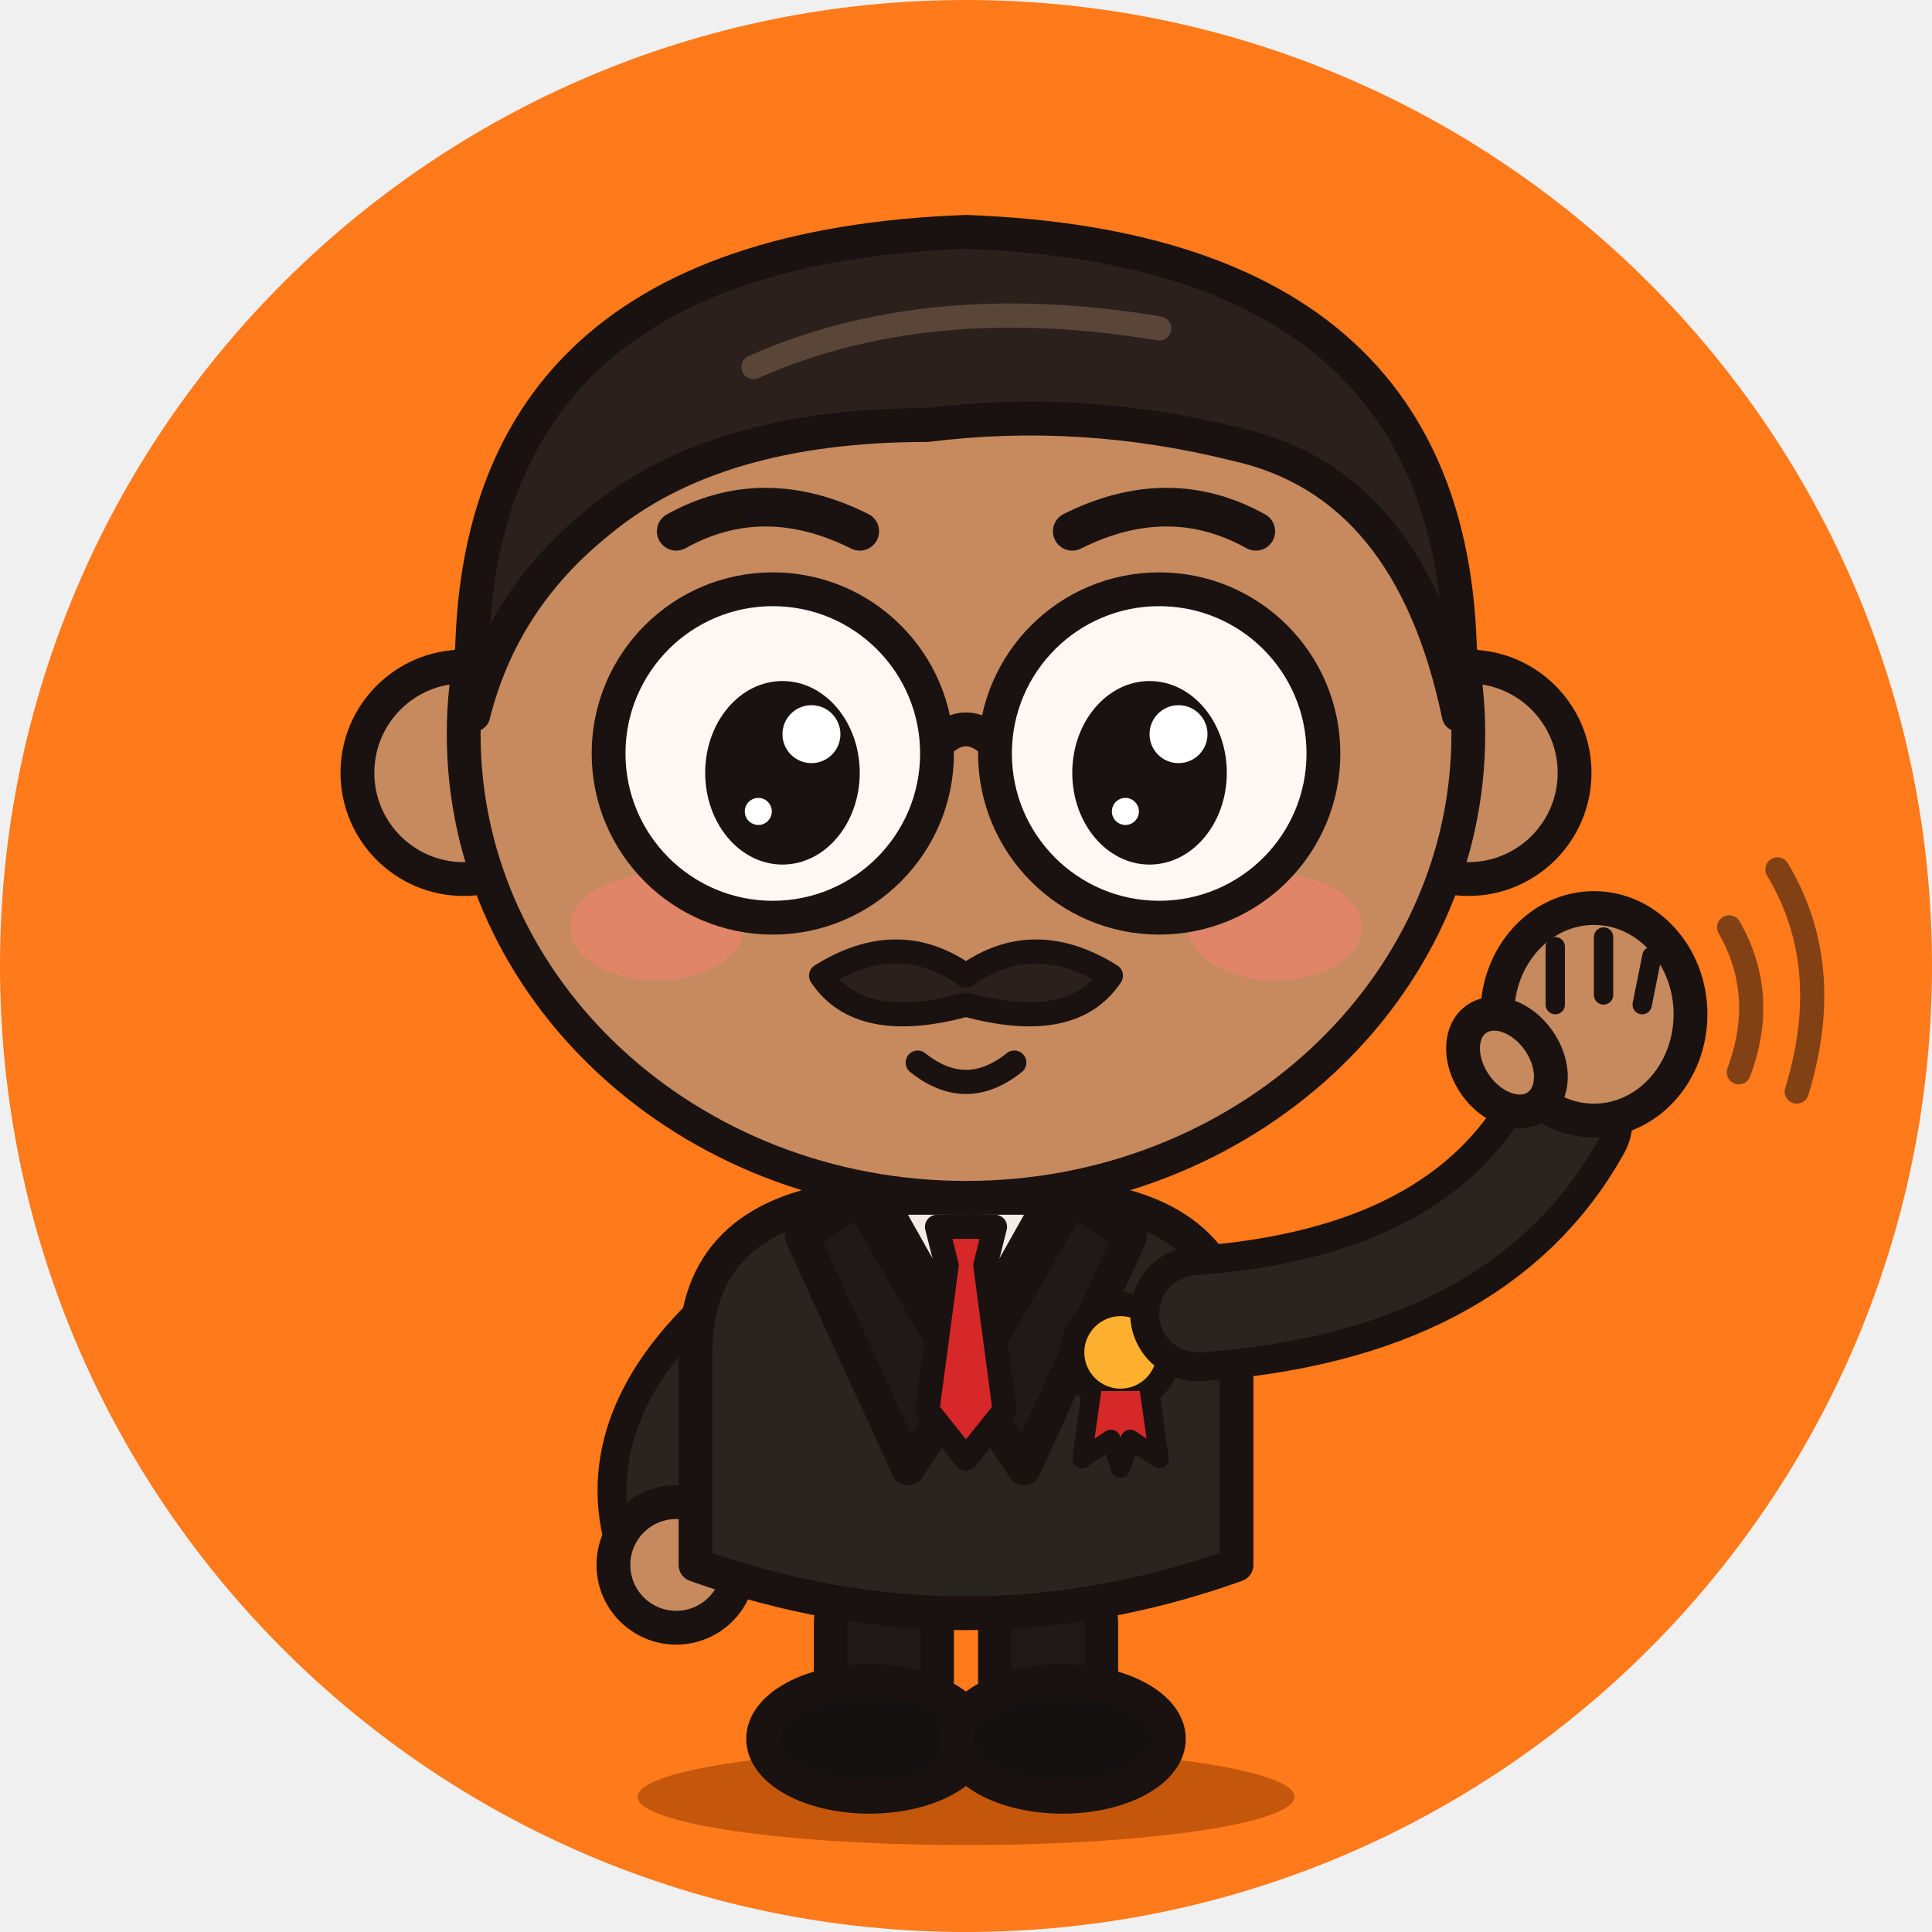
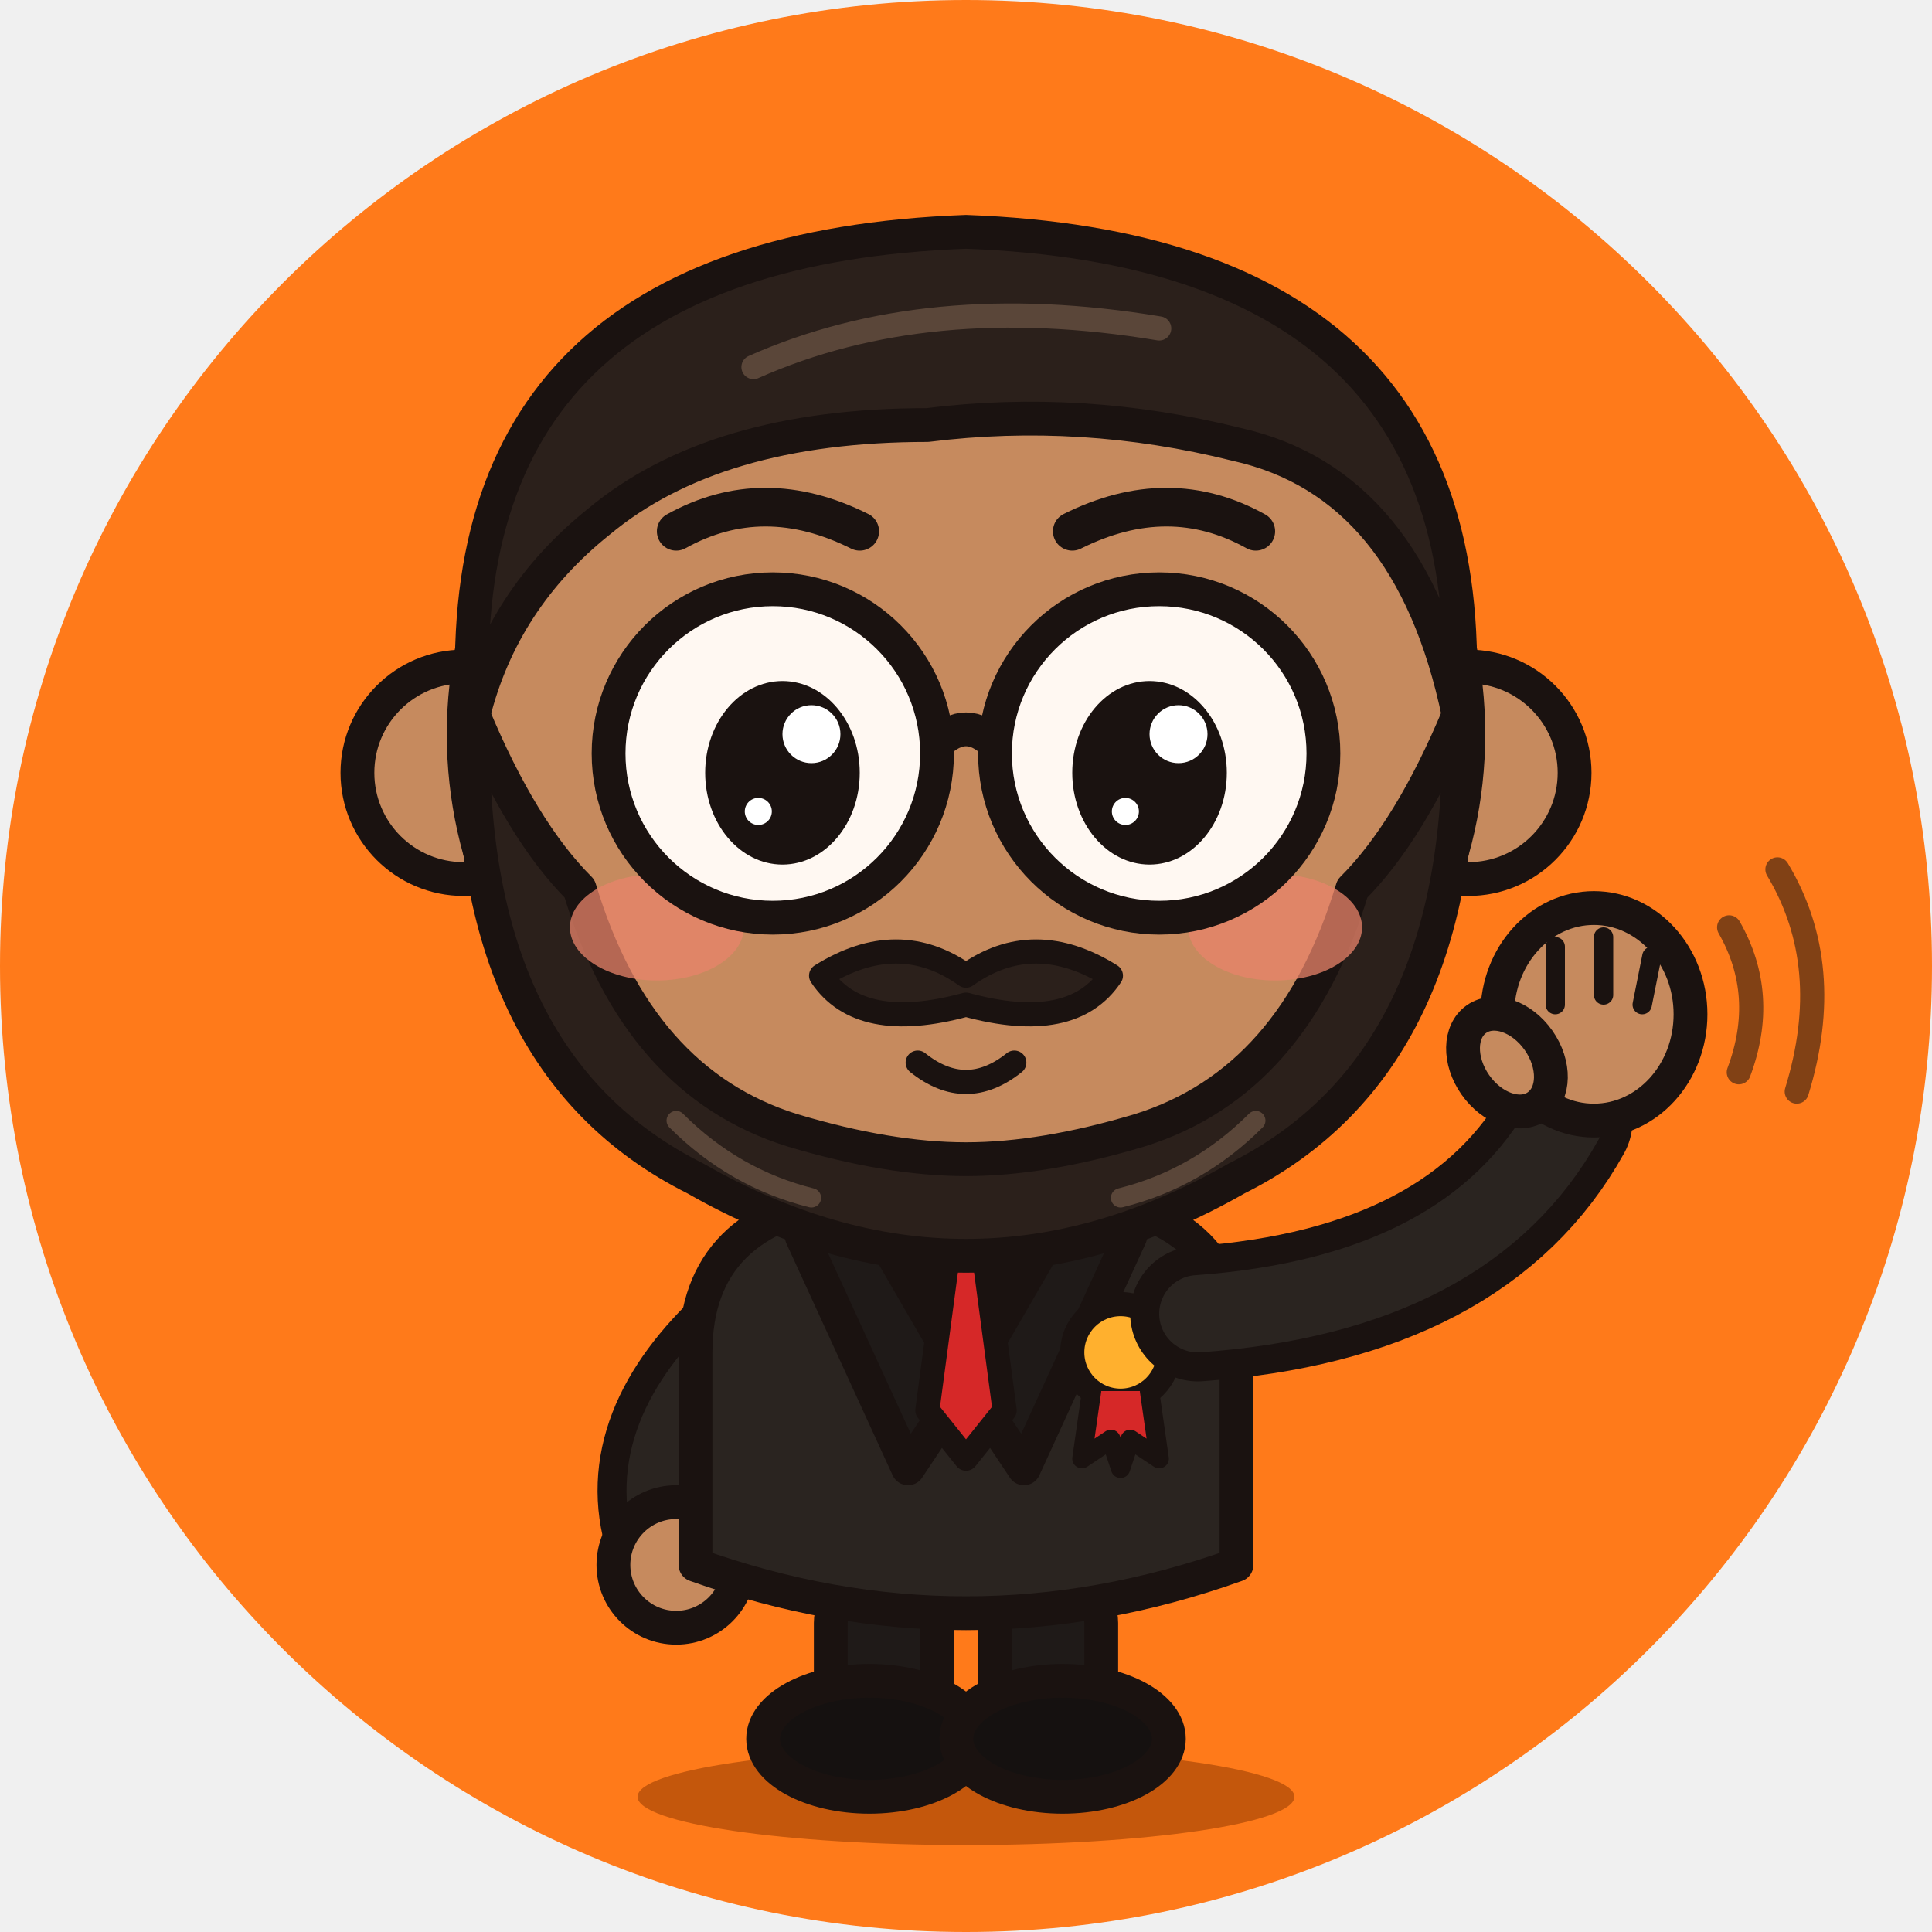
<svg xmlns="http://www.w3.org/2000/svg" viewBox="0 0 200 200" role="img" aria-label="Mayor Patch">
  <circle cx="100" cy="100" r="100" fill="#FF7A1A" />
  <g stroke="#1A1210" stroke-width="3.5" stroke-linejoin="round" stroke-linecap="round">
    <ellipse cx="100" cy="186" rx="34" ry="5" fill="#C4570C" stroke="none" />
    <rect x="86" y="164" width="11" height="14" rx="4" fill="#1F1A18" />
    <rect x="103" y="164" width="11" height="14" rx="4" fill="#1F1A18" />
    <ellipse cx="90" cy="180" rx="11" ry="6" fill="#151110" />
    <ellipse cx="110" cy="180" rx="11" ry="6" fill="#151110" />
    <path d="M76 140 Q66 150 70 160" fill="none" stroke="#1A1210" stroke-width="14" />
    <path d="M76 140 Q66 150 70 160" fill="none" stroke="#2A2420" stroke-width="8" />
    <circle cx="70" cy="162" r="6.5" fill="#C68A5E" />
    <path d="M72 140 Q72 126 88 124 L112 124 Q128 126 128 140 L128 162 Q100 172 72 162 Z" fill="#2A2420" />
    <path d="M91 124 L100 140 L109 124 Z" fill="#F4ECE4" />
    <path d="M89 124 L100 143 L94 152 L83 128 Z" fill="#1F1A18" />
    <path d="M111 124 L100 143 L106 152 L117 128 Z" fill="#1F1A18" />
    <path d="M97 127 L103 127 L102 131 L104 146 L100 151 L96 146 L98 131 Z" fill="#D62828" stroke-width="2.5" />
    <circle cx="116" cy="140" r="5" fill="#FFB02E" stroke-width="2.5" />
    <path d="M113 144 L112 151 L115 149 L116 152 L117 149 L120 151 L119 144" fill="#D62828" stroke-width="2" />
    <circle cx="48" cy="80" r="11" fill="#C68A5E" />
    <circle cx="152" cy="80" r="11" fill="#C68A5E" />
    <ellipse cx="100" cy="76" rx="52" ry="48" fill="#C68A5E" />
    <path d="M49 74 Q46 26 100 24 Q154 26 151 74 Q146 50 128 46 Q112 42 96 44 Q74 44 62 54 Q52 62 49 74 Z" fill="#2B201B" />
    <path d="M78 38 Q96 30 120 34" fill="none" stroke="#5A4639" stroke-width="2.5" />
+     <path d="M49 74 Q48 110 72 122 Q86 130 100 130 Q114 130 128 122 Q152 110 151 74 Q146 86 140 92 Q134 112 118 117 Q108 120 100 120 Q92 120 82 117 Q66 112 60 92 Q54 86 49 74 Z" fill="#2B201B" />
+     <path d="M70 116 Q76 122 84 124 M116 124 Q124 122 130 116" fill="none" stroke="#5A4639" stroke-width="2" />
    <ellipse cx="68" cy="96" rx="9" ry="5.5" fill="#E8836A" stroke="none" opacity=".75" />
    <ellipse cx="132" cy="96" rx="9" ry="5.5" fill="#E8836A" stroke="none" opacity=".75" />
    <circle cx="80" cy="78" r="17" fill="#FFF8F2" />
    <circle cx="120" cy="78" r="17" fill="#FFF8F2" />
    <path d="M97 77 Q100 74 103 77" fill="none" />
    <ellipse cx="81" cy="80" rx="8" ry="9.5" fill="#1A1210" stroke="none" />
    <ellipse cx="119" cy="80" rx="8" ry="9.5" fill="#1A1210" stroke="none" />
    <circle cx="84" cy="76" r="3" fill="#fff" stroke="none" />
    <circle cx="122" cy="76" r="3" fill="#fff" stroke="none" />
    <circle cx="78.5" cy="84" r="1.4" fill="#fff" stroke="none" />
    <circle cx="116.5" cy="84" r="1.4" fill="#fff" stroke="none" />
    <path d="M70 55 Q79 50 89 55" fill="none" stroke-width="4" />
    <path d="M111 55 Q121 50 130 55" fill="none" stroke-width="4" />
    <path d="M100 101 Q93 96 85 101 Q89 107 100 104 Q111 107 115 101 Q107 96 100 101 Z" fill="#2B201B" stroke-width="2.5" />
    <path d="M95 110 Q100 114 105 110" fill="none" stroke-width="2.5" />
    <path d="M124 136 Q152 134 162 116" fill="none" stroke="#1A1210" stroke-width="14" />
    <path d="M124 136 Q152 134 162 116" fill="none" stroke="#2A2420" stroke-width="8" />
    <ellipse cx="165" cy="105" rx="10" ry="11" fill="#C68A5E" />
    <ellipse cx="156" cy="110" rx="4" ry="5.5" fill="#C68A5E" transform="rotate(-35 156 110)" />
    <path d="M161 98 L161 104 M166 97 L166 103 M171 99 L170 104" fill="none" stroke-width="2" />
    <path d="M179 96 Q183 103 180 111 M184 90 Q190 100 186 113" fill="none" stroke="#1A1210" stroke-width="2.5" opacity=".55" />
  </g>
</svg>
